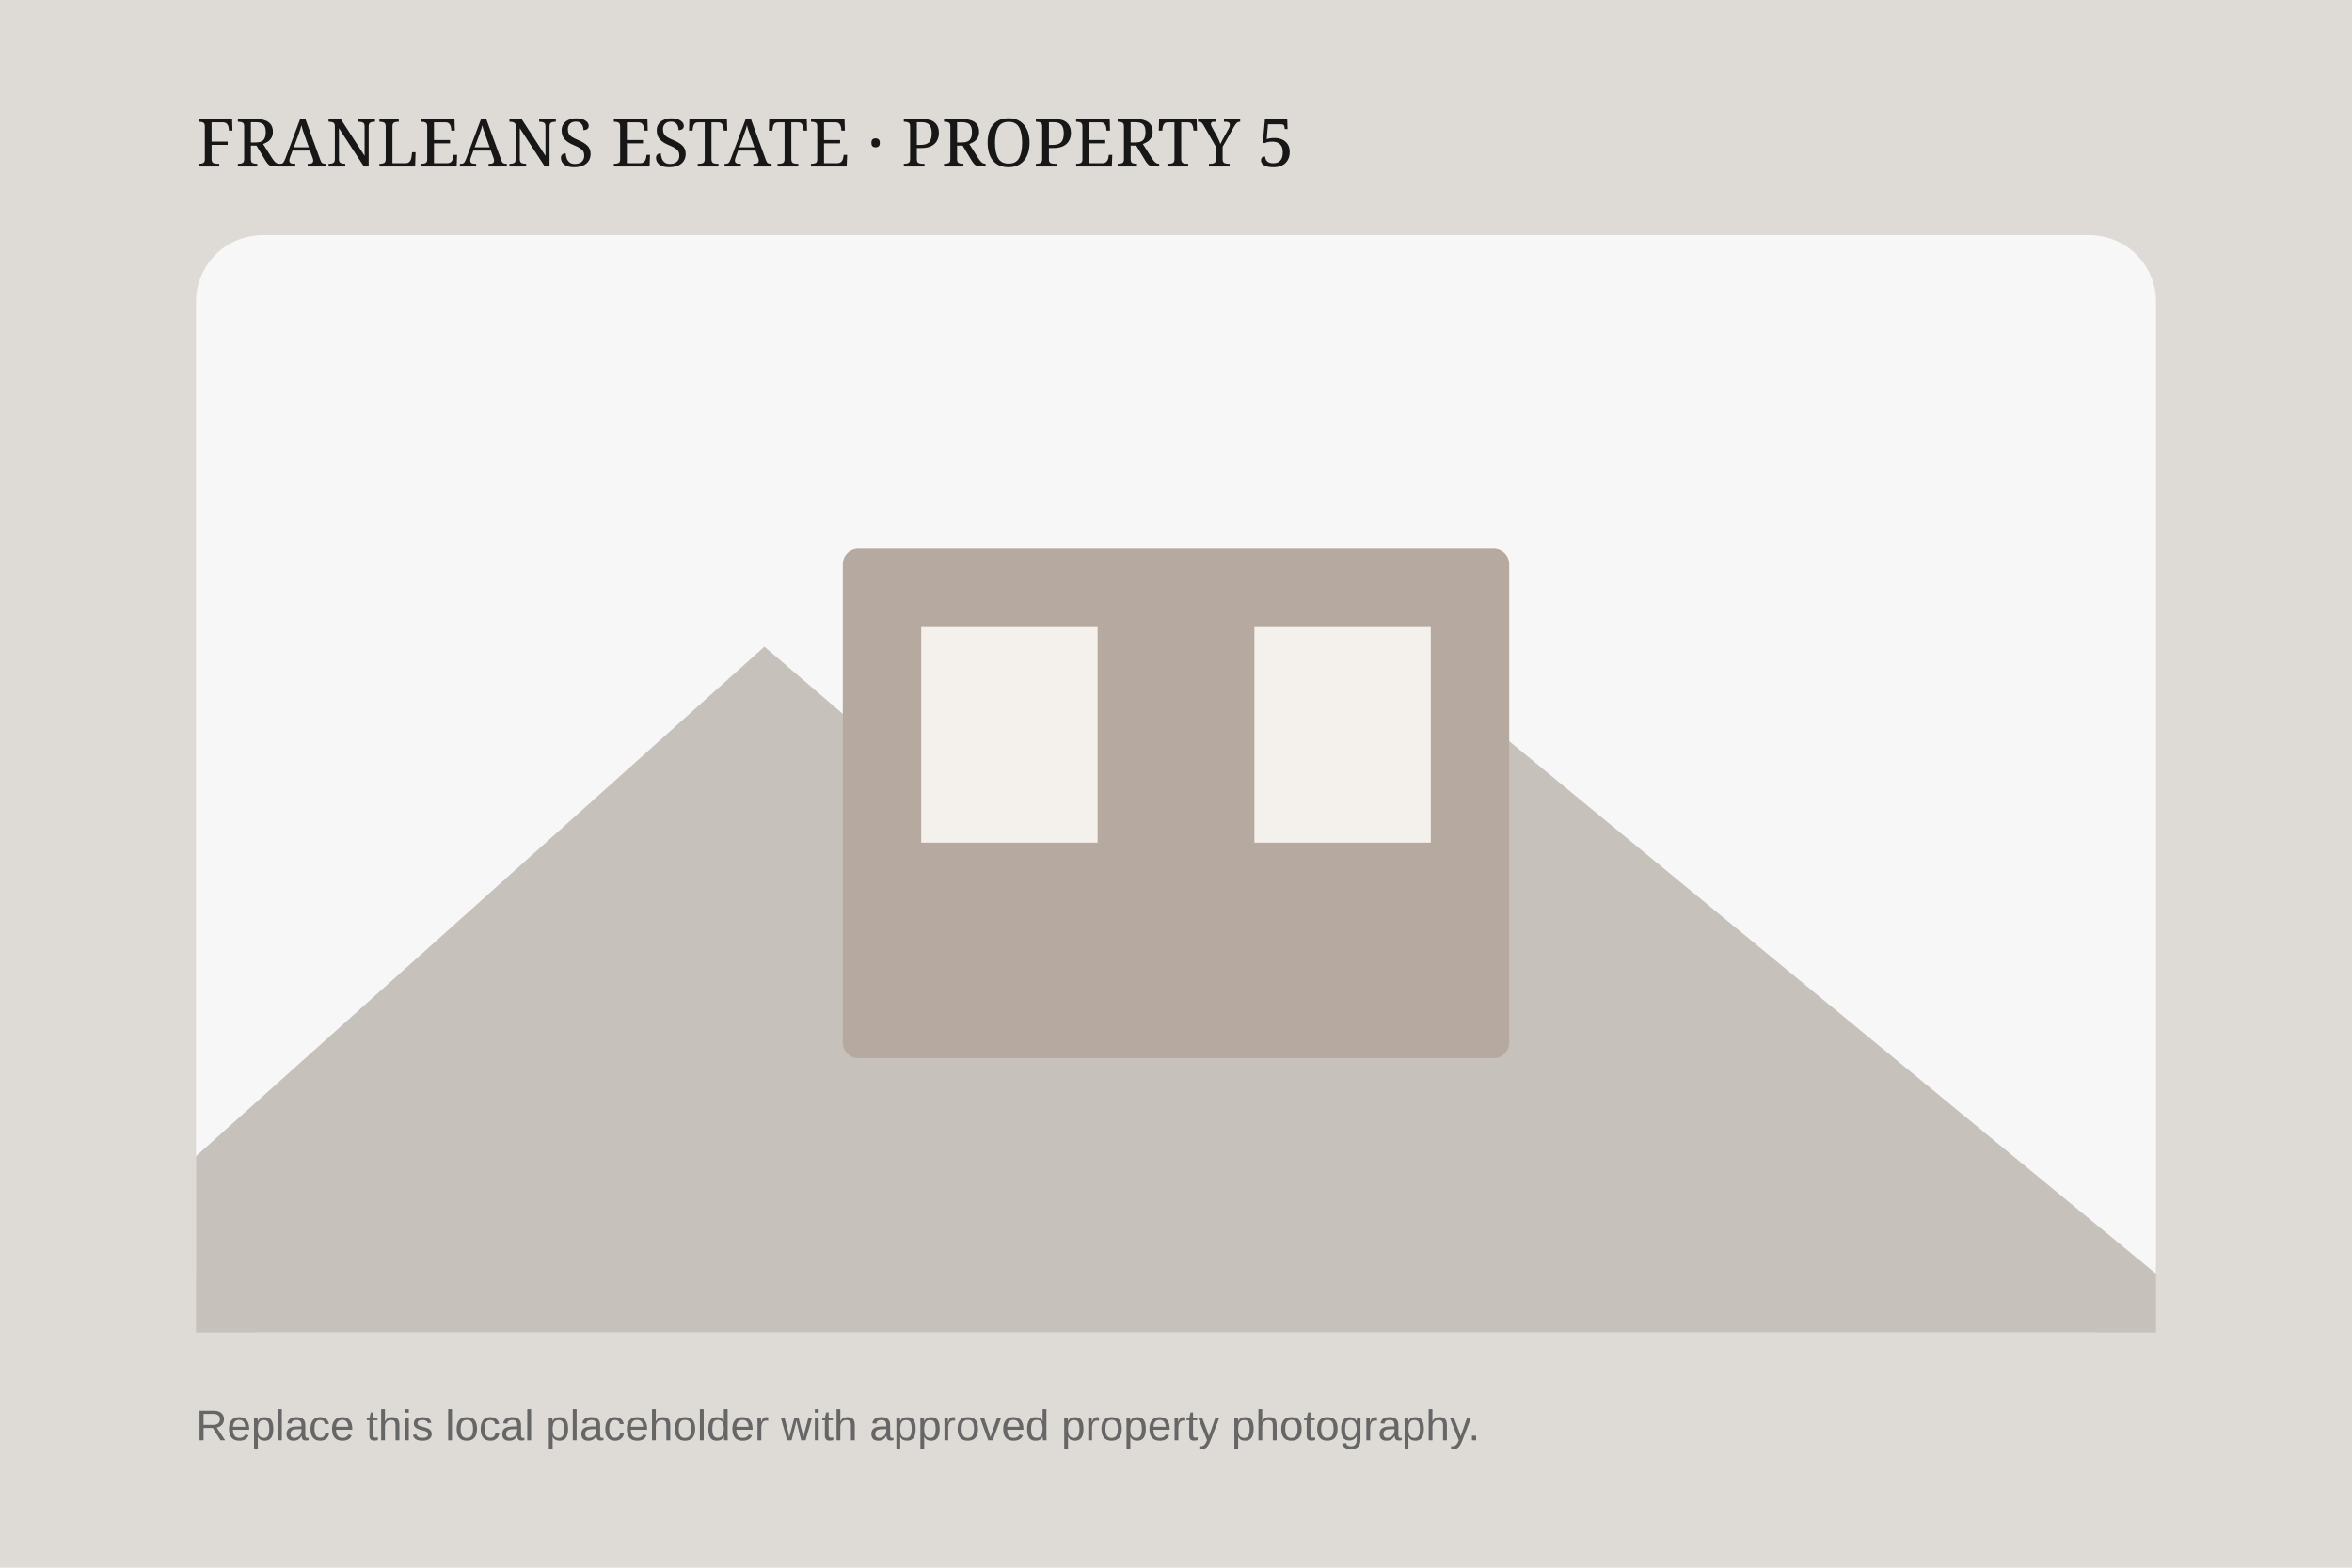
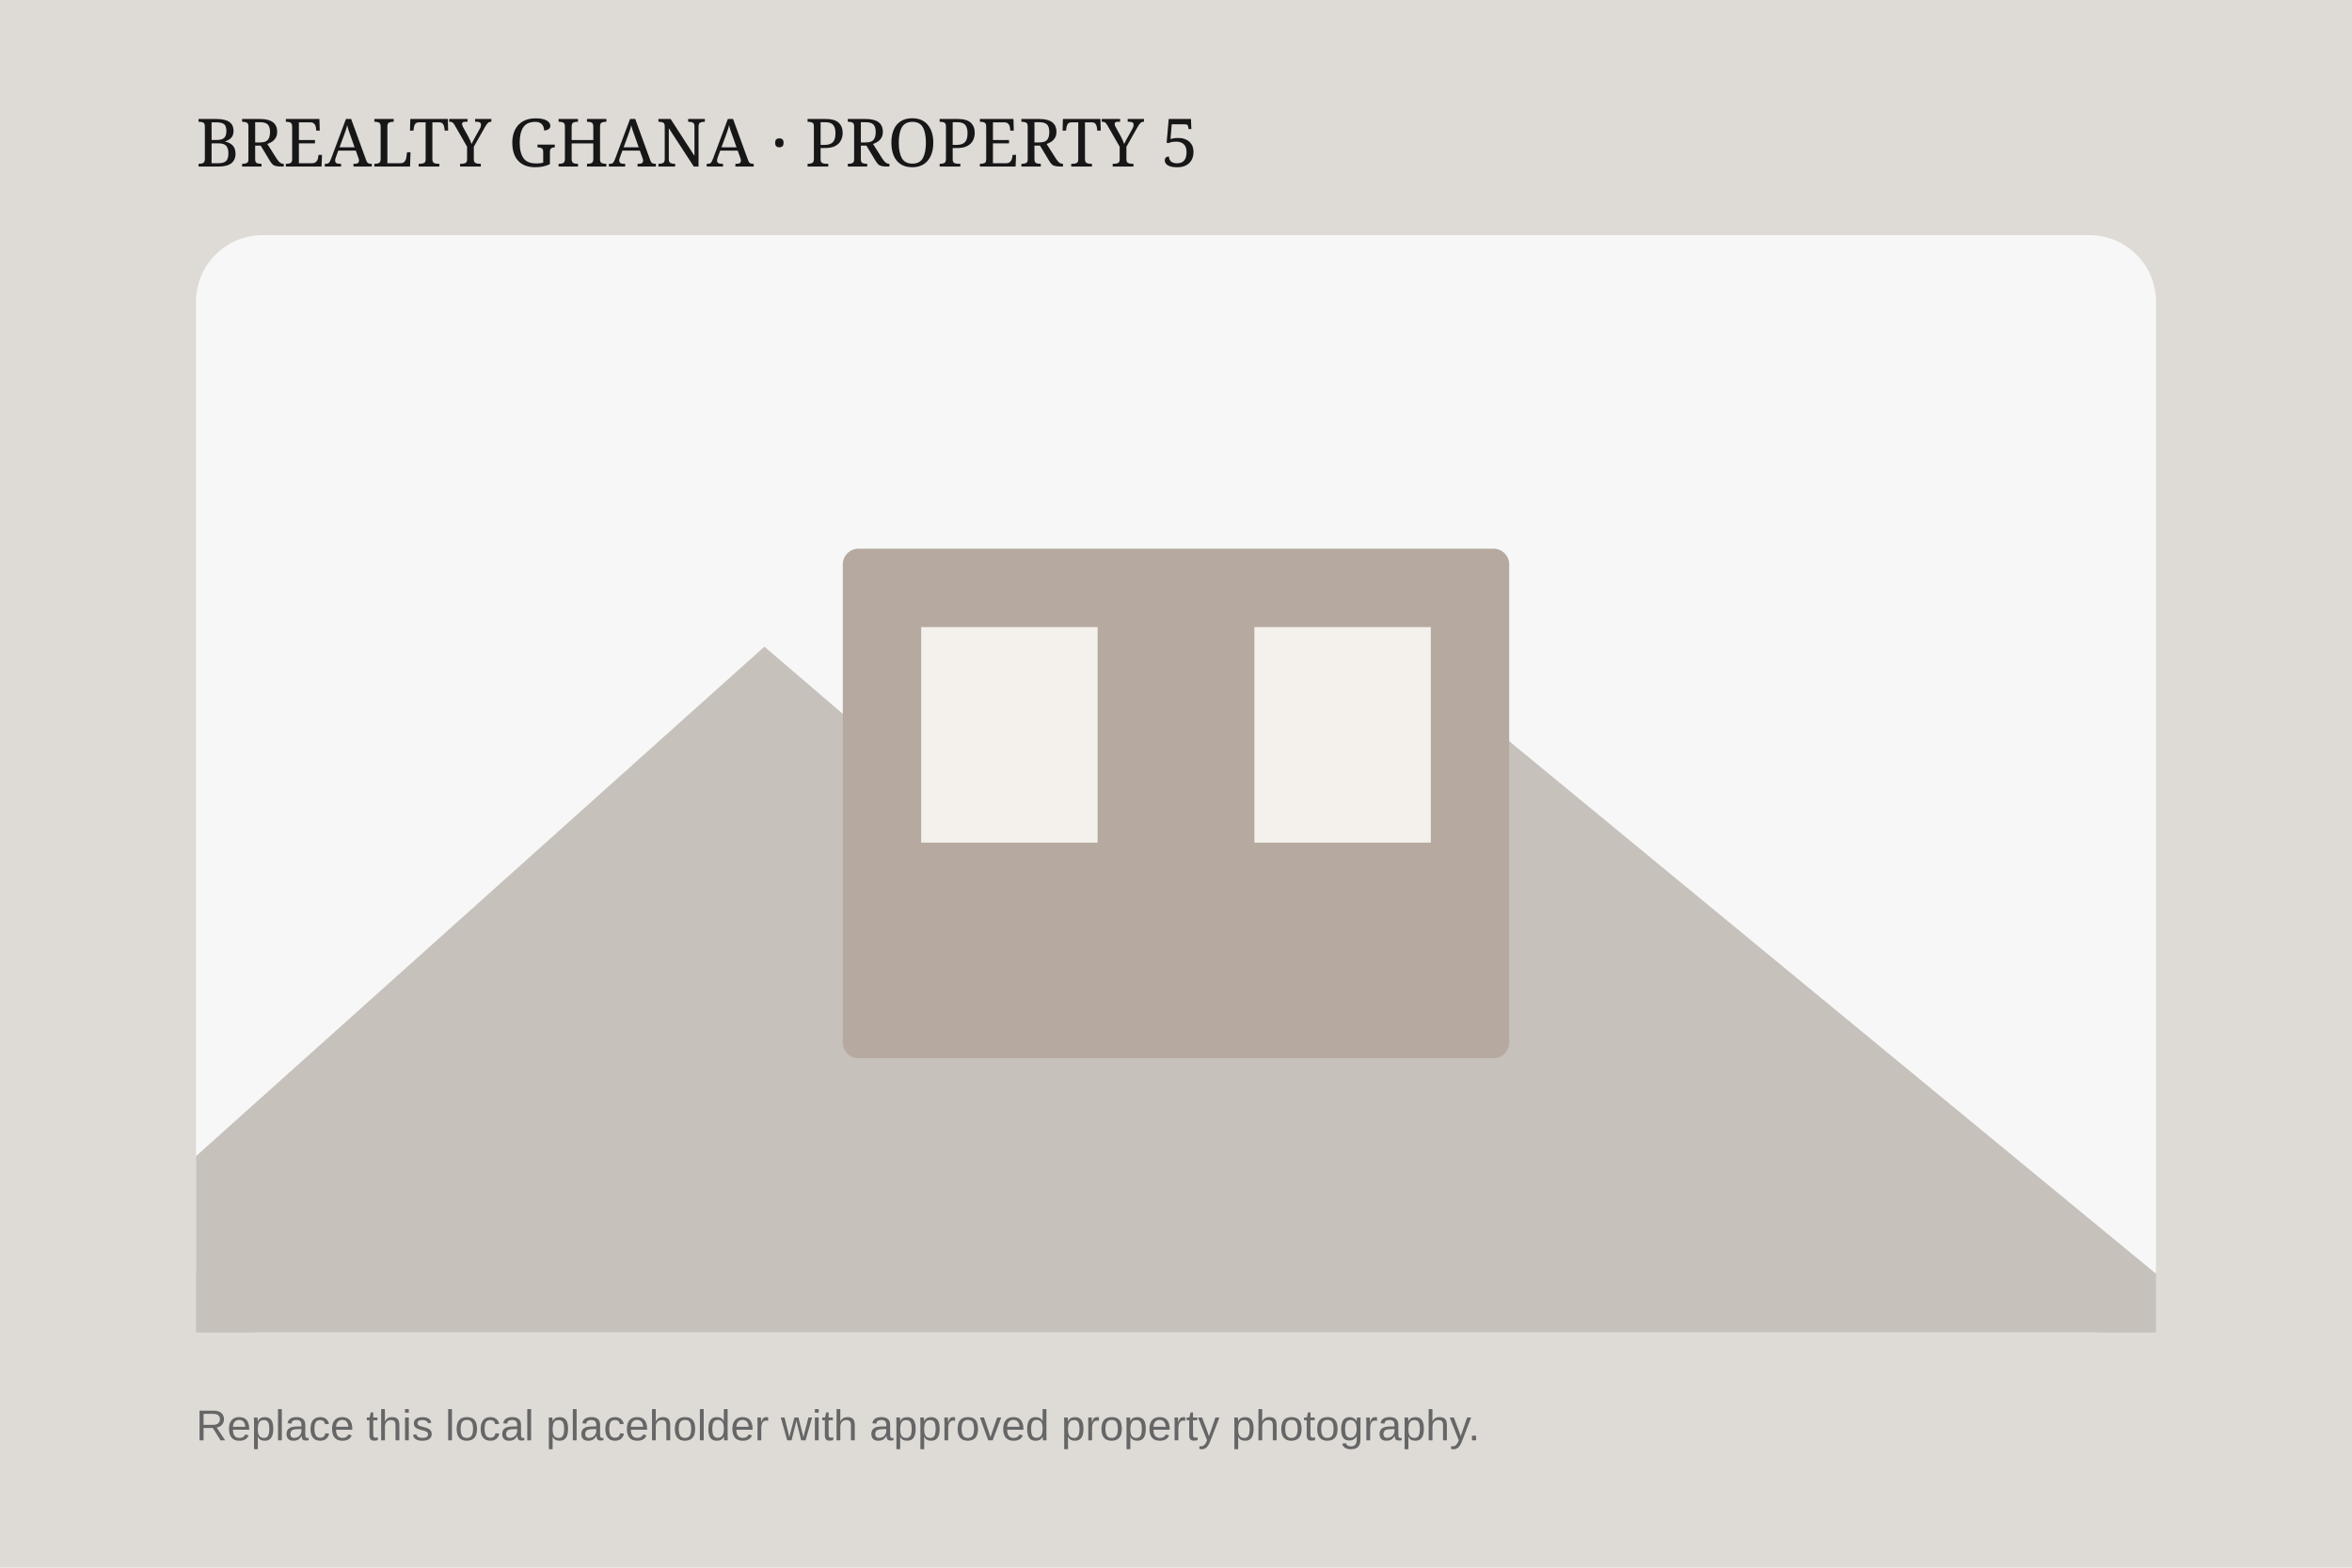
<svg xmlns="http://www.w3.org/2000/svg" viewBox="0 0 1200 800">
  <rect width="1200" height="800" fill="#dedbd7" />
  <rect x="100" y="120" width="1000" height="560" rx="34" fill="#f7f7f7" />
  <path d="M100 590 L390 330 L600 510 L760 370 L1100 650 L1100 680 L100 680Z" fill="#c7c1bc" />
  <rect x="430" y="280" width="340" height="260" rx="8" fill="#b6aaa0" />
  <rect x="470" y="320" width="90" height="110" fill="#f4f1ed" />
  <rect x="640" y="320" width="90" height="110" fill="#f4f1ed" />
-   <text x="100" y="85" font-family="Georgia,serif" font-size="34" fill="#171717">FRANLEANS ESTATE · PROPERTY 5</text>
+   <text x="100" y="85" font-family="Georgia,serif" font-size="34" fill="#171717">BREALTY GHANA · PROPERTY 5</text>
  <text x="100" y="735" font-family="Arial,sans-serif" font-size="22" fill="#666">Replace this local placeholder with approved property photography.</text>
</svg>
